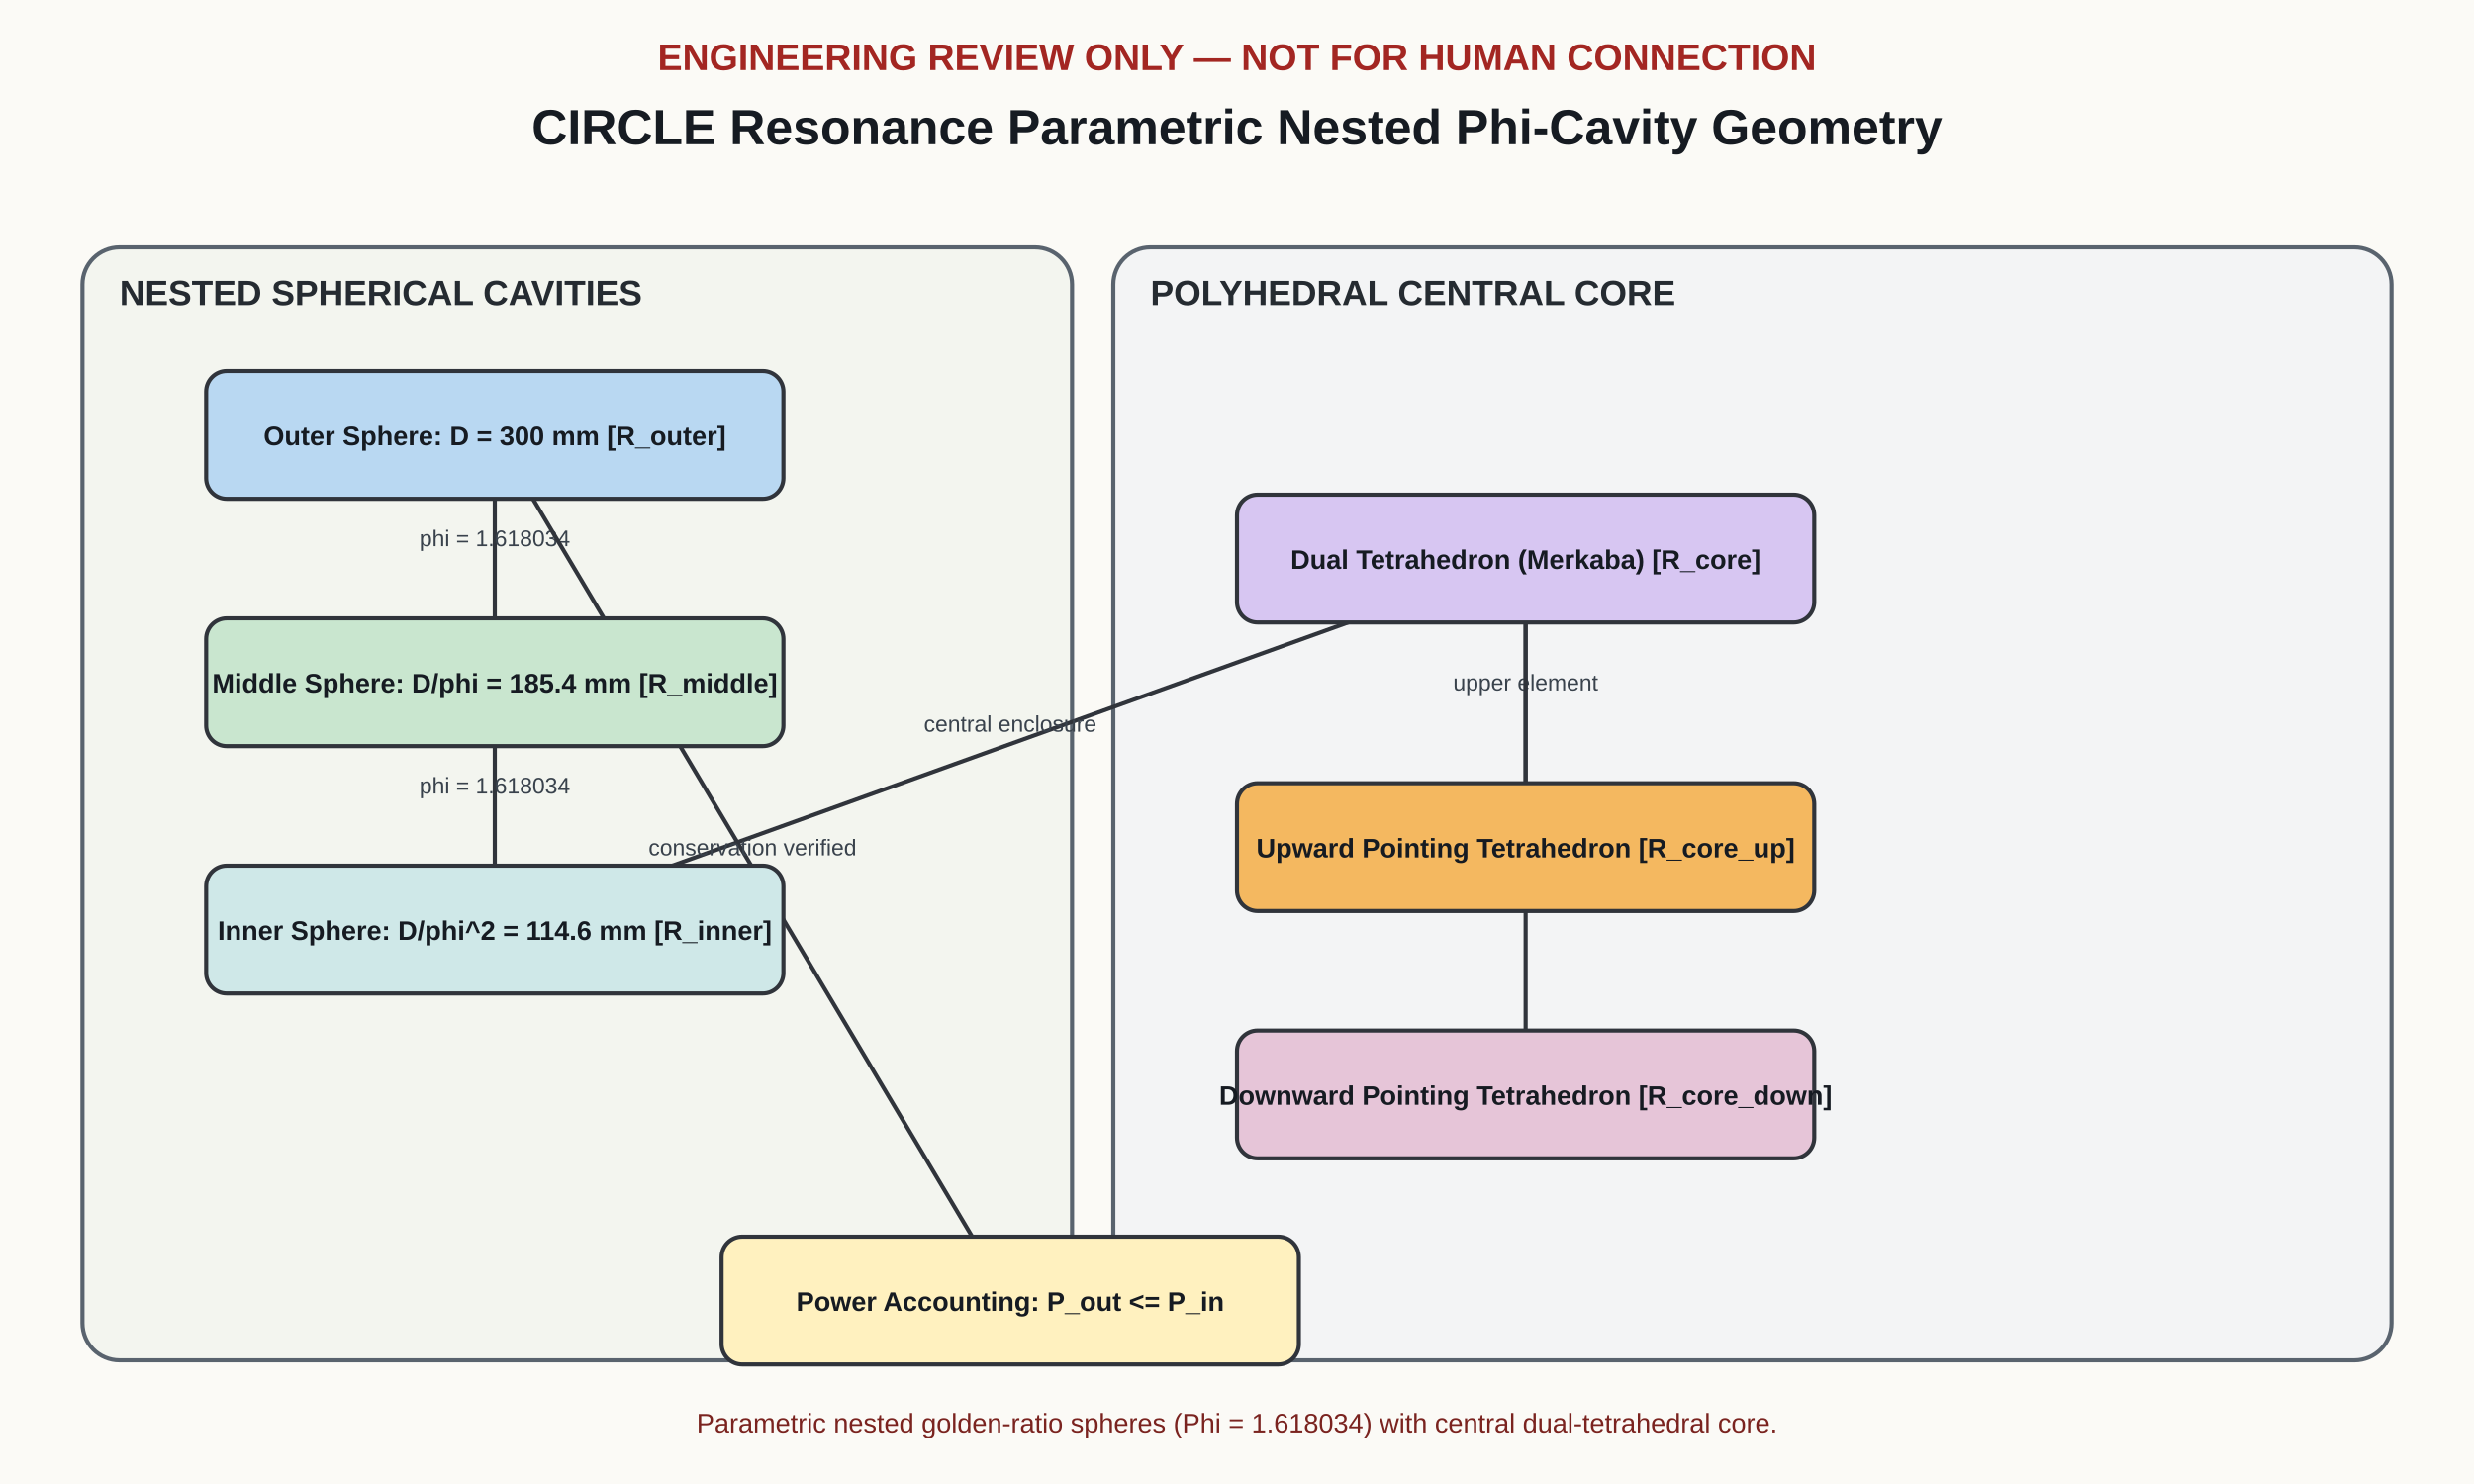
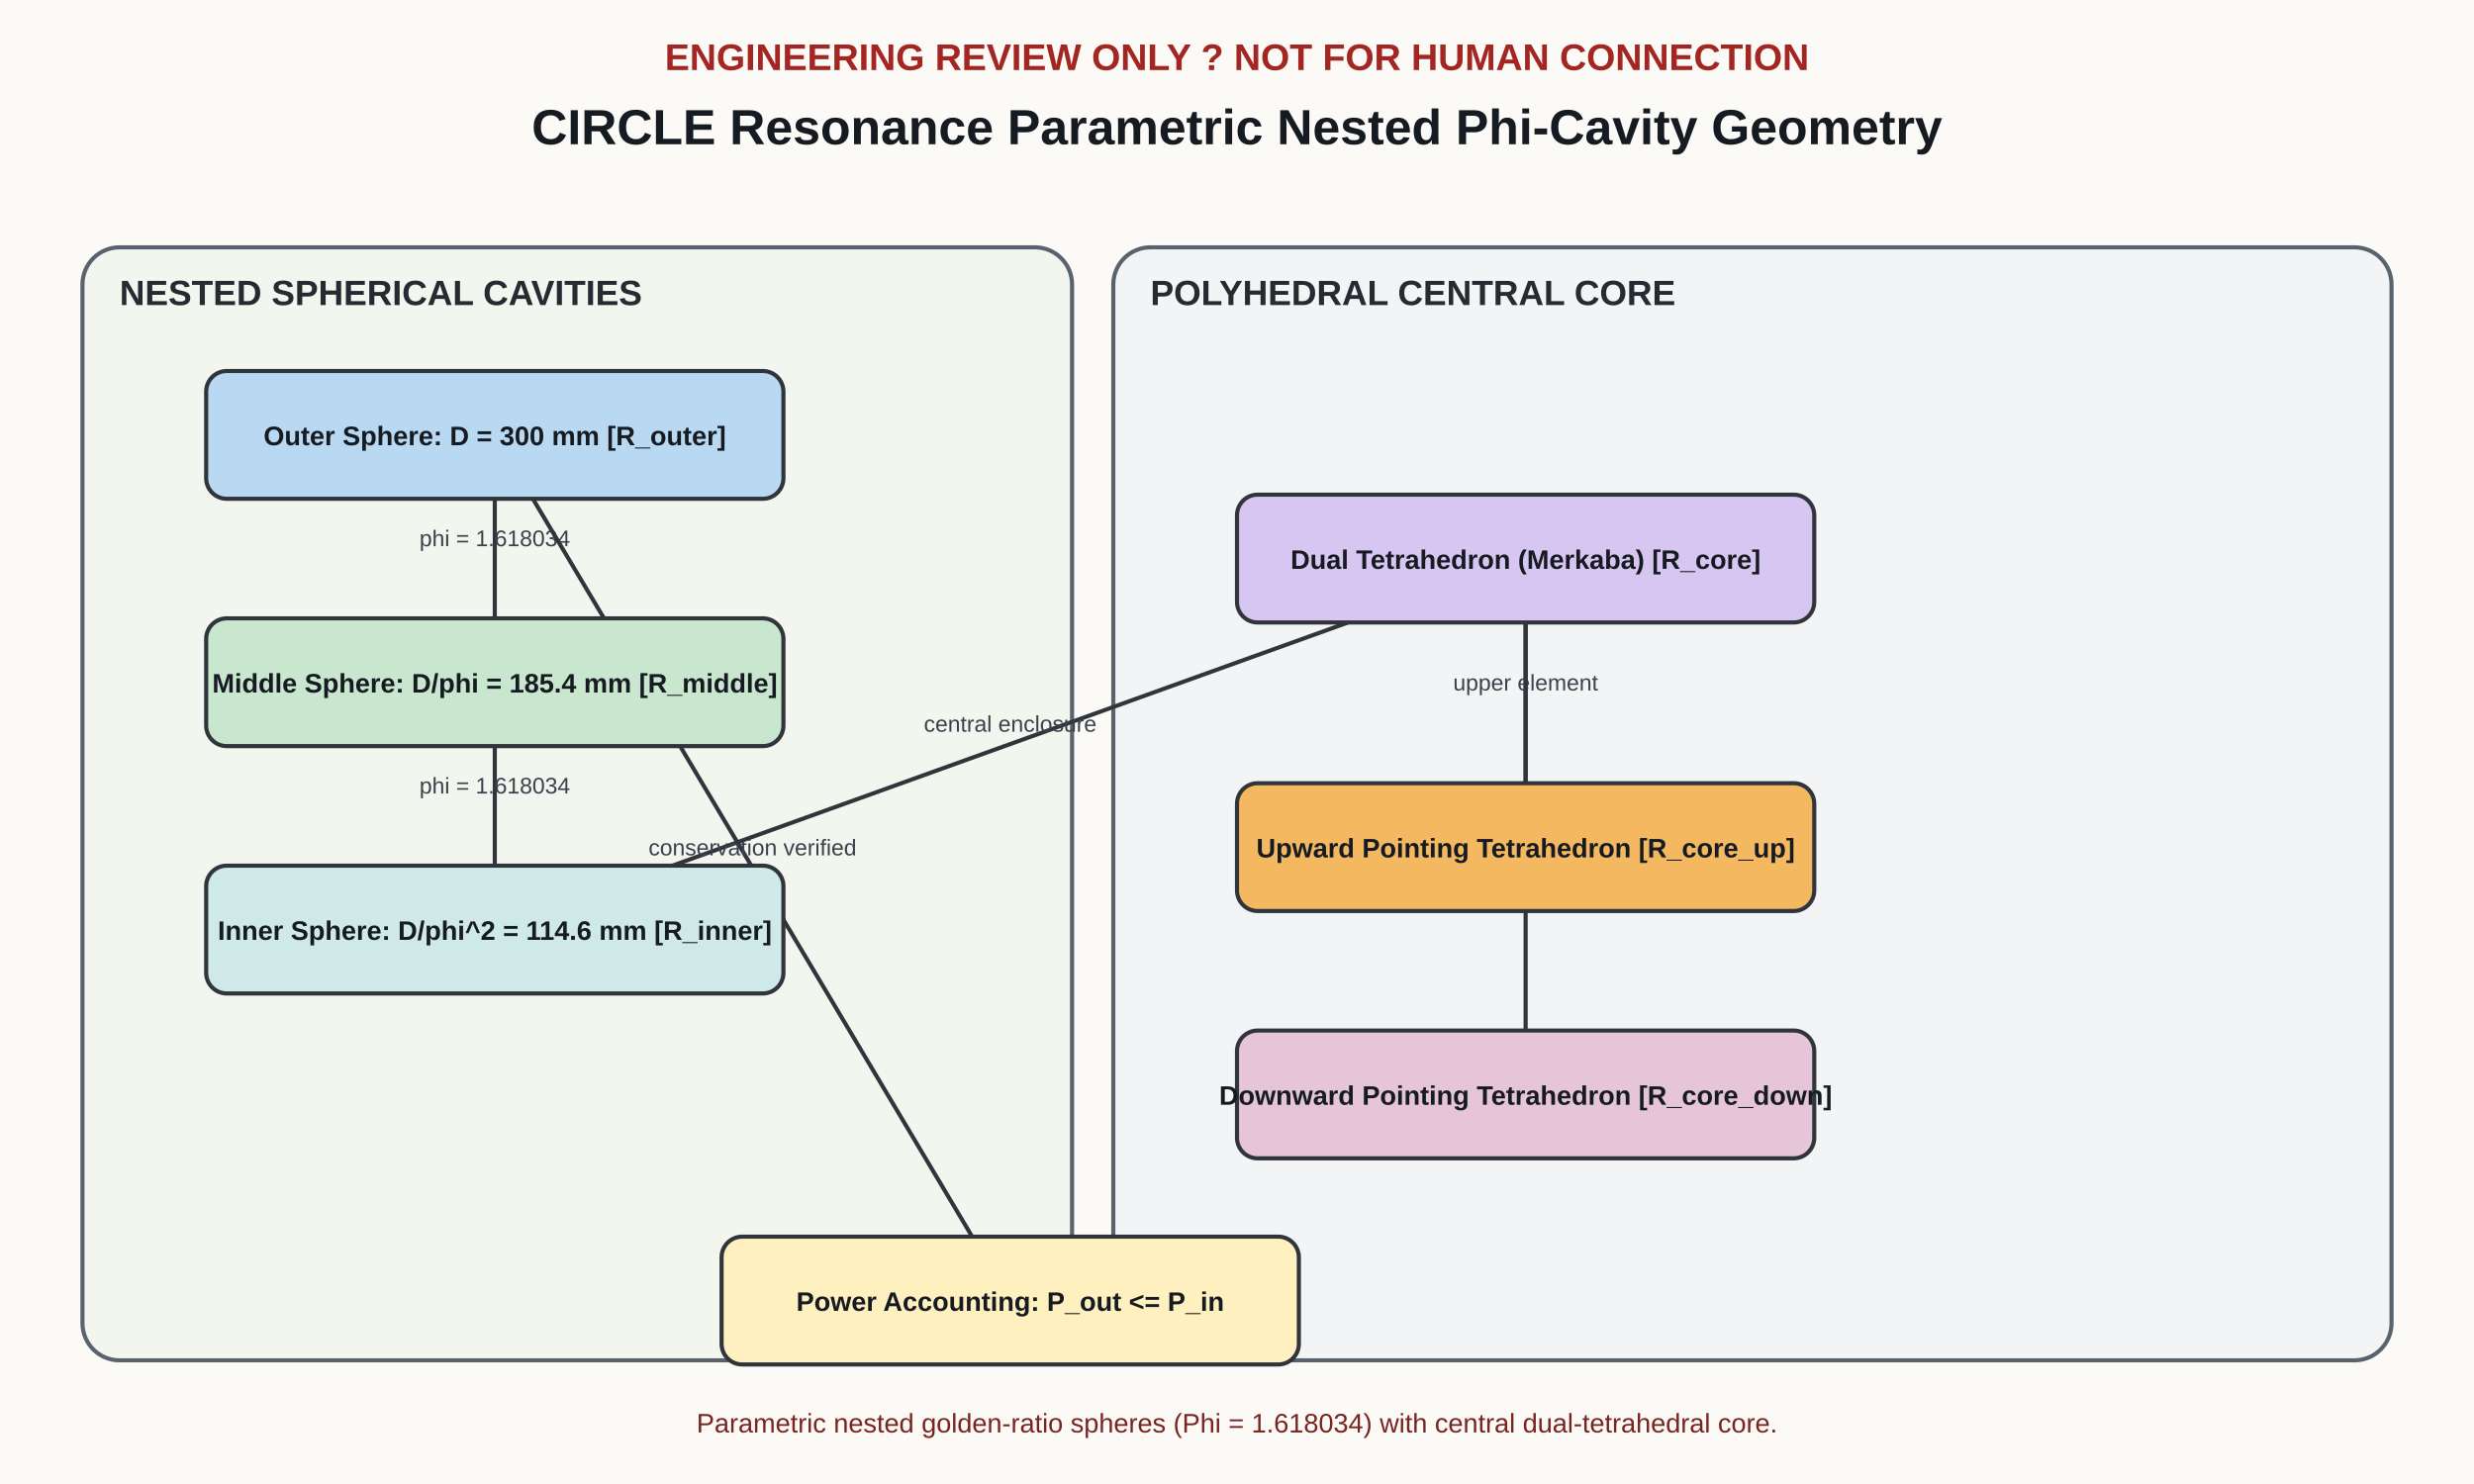
<svg xmlns="http://www.w3.org/2000/svg" viewBox="0 0 1200 720" role="img" aria-label="CIRCLE Resonance Parametric Nested Phi-Cavity Geometry">
  <defs>
    <marker id="arrow" viewBox="0 0 10 10" refX="9" refY="5" markerWidth="7" markerHeight="7" orient="auto-start-reverse">
      <path d="M 0 0 L 10 5 L 0 10 z" fill="#30343b" />
    </marker>
  </defs>
  <rect width="1200" height="720" fill="#fbfaf6" />
-   <text x="600" y="34" text-anchor="middle" font-family="Arial, sans-serif" font-size="18" font-weight="bold" fill="#a32622">ENGINEERING REVIEW ONLY — NOT FOR HUMAN CONNECTION</text>
+   <text x="600" y="34" text-anchor="middle" font-family="Arial, sans-serif" font-size="18" font-weight="bold" fill="#a32622">ENGINEERING REVIEW ONLY ? NOT FOR HUMAN CONNECTION</text>
  <text x="600" y="70" text-anchor="middle" font-family="Arial, sans-serif" font-size="24" font-weight="bold" fill="#161b22">CIRCLE Resonance Parametric Nested Phi-Cavity Geometry</text>
  <rect x="40" y="120" width="480" height="540" rx="18" fill="#dcebdc" fill-opacity="0.25" stroke="#59636e" stroke-width="2" />
  <text x="58" y="148" font-family="Arial, sans-serif" font-size="17" font-weight="bold" fill="#252b31">NESTED SPHERICAL CAVITIES</text>
  <rect x="540" y="120" width="620" height="540" rx="18" fill="#dde5f5" fill-opacity="0.25" stroke="#59636e" stroke-width="2" />
  <text x="558" y="148" font-family="Arial, sans-serif" font-size="17" font-weight="bold" fill="#252b31">POLYHEDRAL CENTRAL CORE</text>
  <line x1="240.0" y1="211.0" x2="240.0" y2="331.0" stroke="#30343b" stroke-width="2" marker-end="url(#arrow)" />
  <text x="240.0" y="265.0" text-anchor="middle" font-family="Arial, sans-serif" font-size="11" fill="#39424c">phi = 1.618034</text>
  <line x1="240.0" y1="331.0" x2="240.0" y2="451.0" stroke="#30343b" stroke-width="2" marker-end="url(#arrow)" />
  <text x="240.0" y="385.0" text-anchor="middle" font-family="Arial, sans-serif" font-size="11" fill="#39424c">phi = 1.618034</text>
  <line x1="240.0" y1="451.0" x2="740.0" y2="271.0" stroke="#30343b" stroke-width="2" marker-end="url(#arrow)" />
  <text x="490.0" y="355.0" text-anchor="middle" font-family="Arial, sans-serif" font-size="11" fill="#39424c">central enclosure</text>
  <line x1="740.0" y1="271.0" x2="740.0" y2="411.0" stroke="#30343b" stroke-width="2" marker-end="url(#arrow)" />
  <text x="740.0" y="335.0" text-anchor="middle" font-family="Arial, sans-serif" font-size="11" fill="#39424c">upper element</text>
  <line x1="740.0" y1="271.0" x2="740.0" y2="531.0" stroke="#30343b" stroke-width="2" marker-end="url(#arrow)" />
  <text x="740.0" y="395.0" text-anchor="middle" font-family="Arial, sans-serif" font-size="11" fill="#39424c">inverted element</text>
  <line x1="240.0" y1="211.0" x2="490.0" y2="631.0" stroke="#30343b" stroke-width="2" marker-end="url(#arrow)" />
  <text x="365.0" y="415.0" text-anchor="middle" font-family="Arial, sans-serif" font-size="11" fill="#39424c">conservation verified</text>
  <rect x="100" y="180" width="280" height="62" rx="10" fill="#b9d8f2" stroke="#30343b" stroke-width="2" />
  <text x="240.0" y="216" text-anchor="middle" font-family="Arial, sans-serif" font-size="13" font-weight="bold" fill="#161b22">Outer Sphere: D = 300 mm [R_outer]</text>
  <rect x="100" y="300" width="280" height="62" rx="10" fill="#c9e6cf" stroke="#30343b" stroke-width="2" />
  <text x="240.0" y="336" text-anchor="middle" font-family="Arial, sans-serif" font-size="13" font-weight="bold" fill="#161b22">Middle Sphere: D/phi = 185.4 mm [R_middle]</text>
  <rect x="100" y="420" width="280" height="62" rx="10" fill="#cfe8e8" stroke="#30343b" stroke-width="2" />
  <text x="240.0" y="456" text-anchor="middle" font-family="Arial, sans-serif" font-size="13" font-weight="bold" fill="#161b22">Inner Sphere: D/phi^2 = 114.6 mm [R_inner]</text>
  <rect x="600" y="240" width="280" height="62" rx="10" fill="#d7c6f2" stroke="#30343b" stroke-width="2" />
  <text x="740.0" y="276" text-anchor="middle" font-family="Arial, sans-serif" font-size="13" font-weight="bold" fill="#161b22">Dual Tetrahedron (Merkaba) [R_core]</text>
  <rect x="600" y="380" width="280" height="62" rx="10" fill="#f4b860" stroke="#30343b" stroke-width="2" />
  <text x="740.0" y="416" text-anchor="middle" font-family="Arial, sans-serif" font-size="13" font-weight="bold" fill="#161b22">Upward Pointing Tetrahedron [R_core_up]</text>
  <rect x="600" y="500" width="280" height="62" rx="10" fill="#e6c5d8" stroke="#30343b" stroke-width="2" />
  <text x="740.0" y="536" text-anchor="middle" font-family="Arial, sans-serif" font-size="13" font-weight="bold" fill="#161b22">Downward Pointing Tetrahedron [R_core_down]</text>
  <rect x="350" y="600" width="280" height="62" rx="10" fill="#fff1bf" stroke="#30343b" stroke-width="2" />
  <text x="490.0" y="636" text-anchor="middle" font-family="Arial, sans-serif" font-size="13" font-weight="bold" fill="#161b22">Power Accounting: P_out &lt;= P_in</text>
  <text x="600" y="695" text-anchor="middle" font-family="Arial, sans-serif" font-size="13" fill="#7a231f">Parametric nested golden-ratio spheres (Phi = 1.618034) with central dual-tetrahedral core.</text>
</svg>
